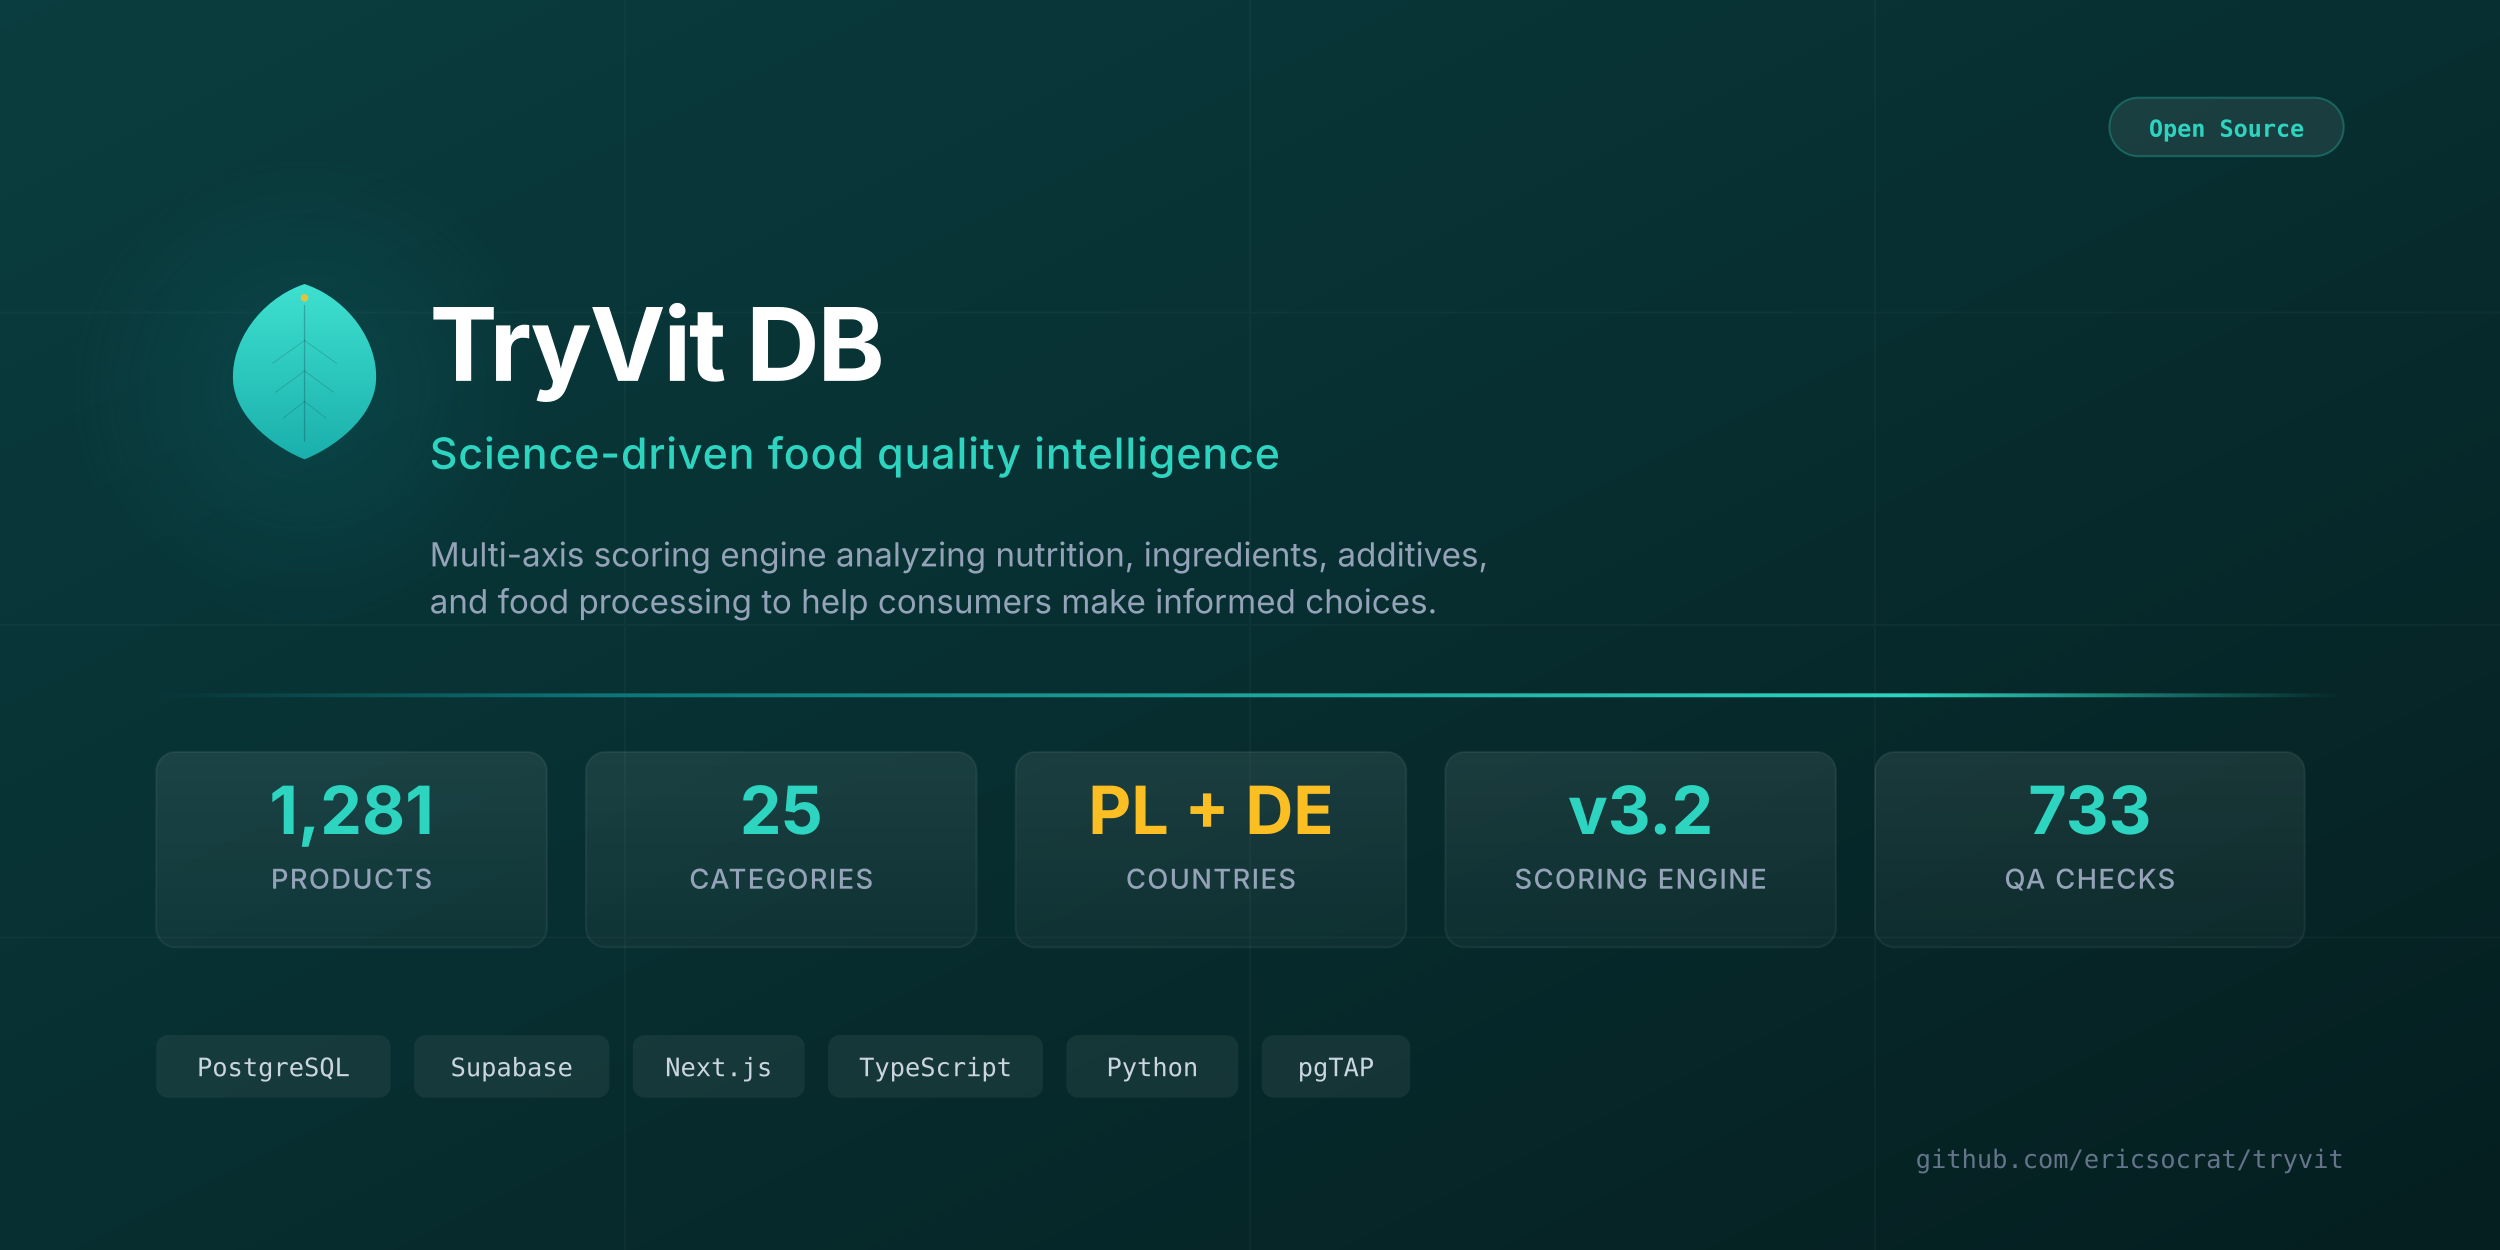
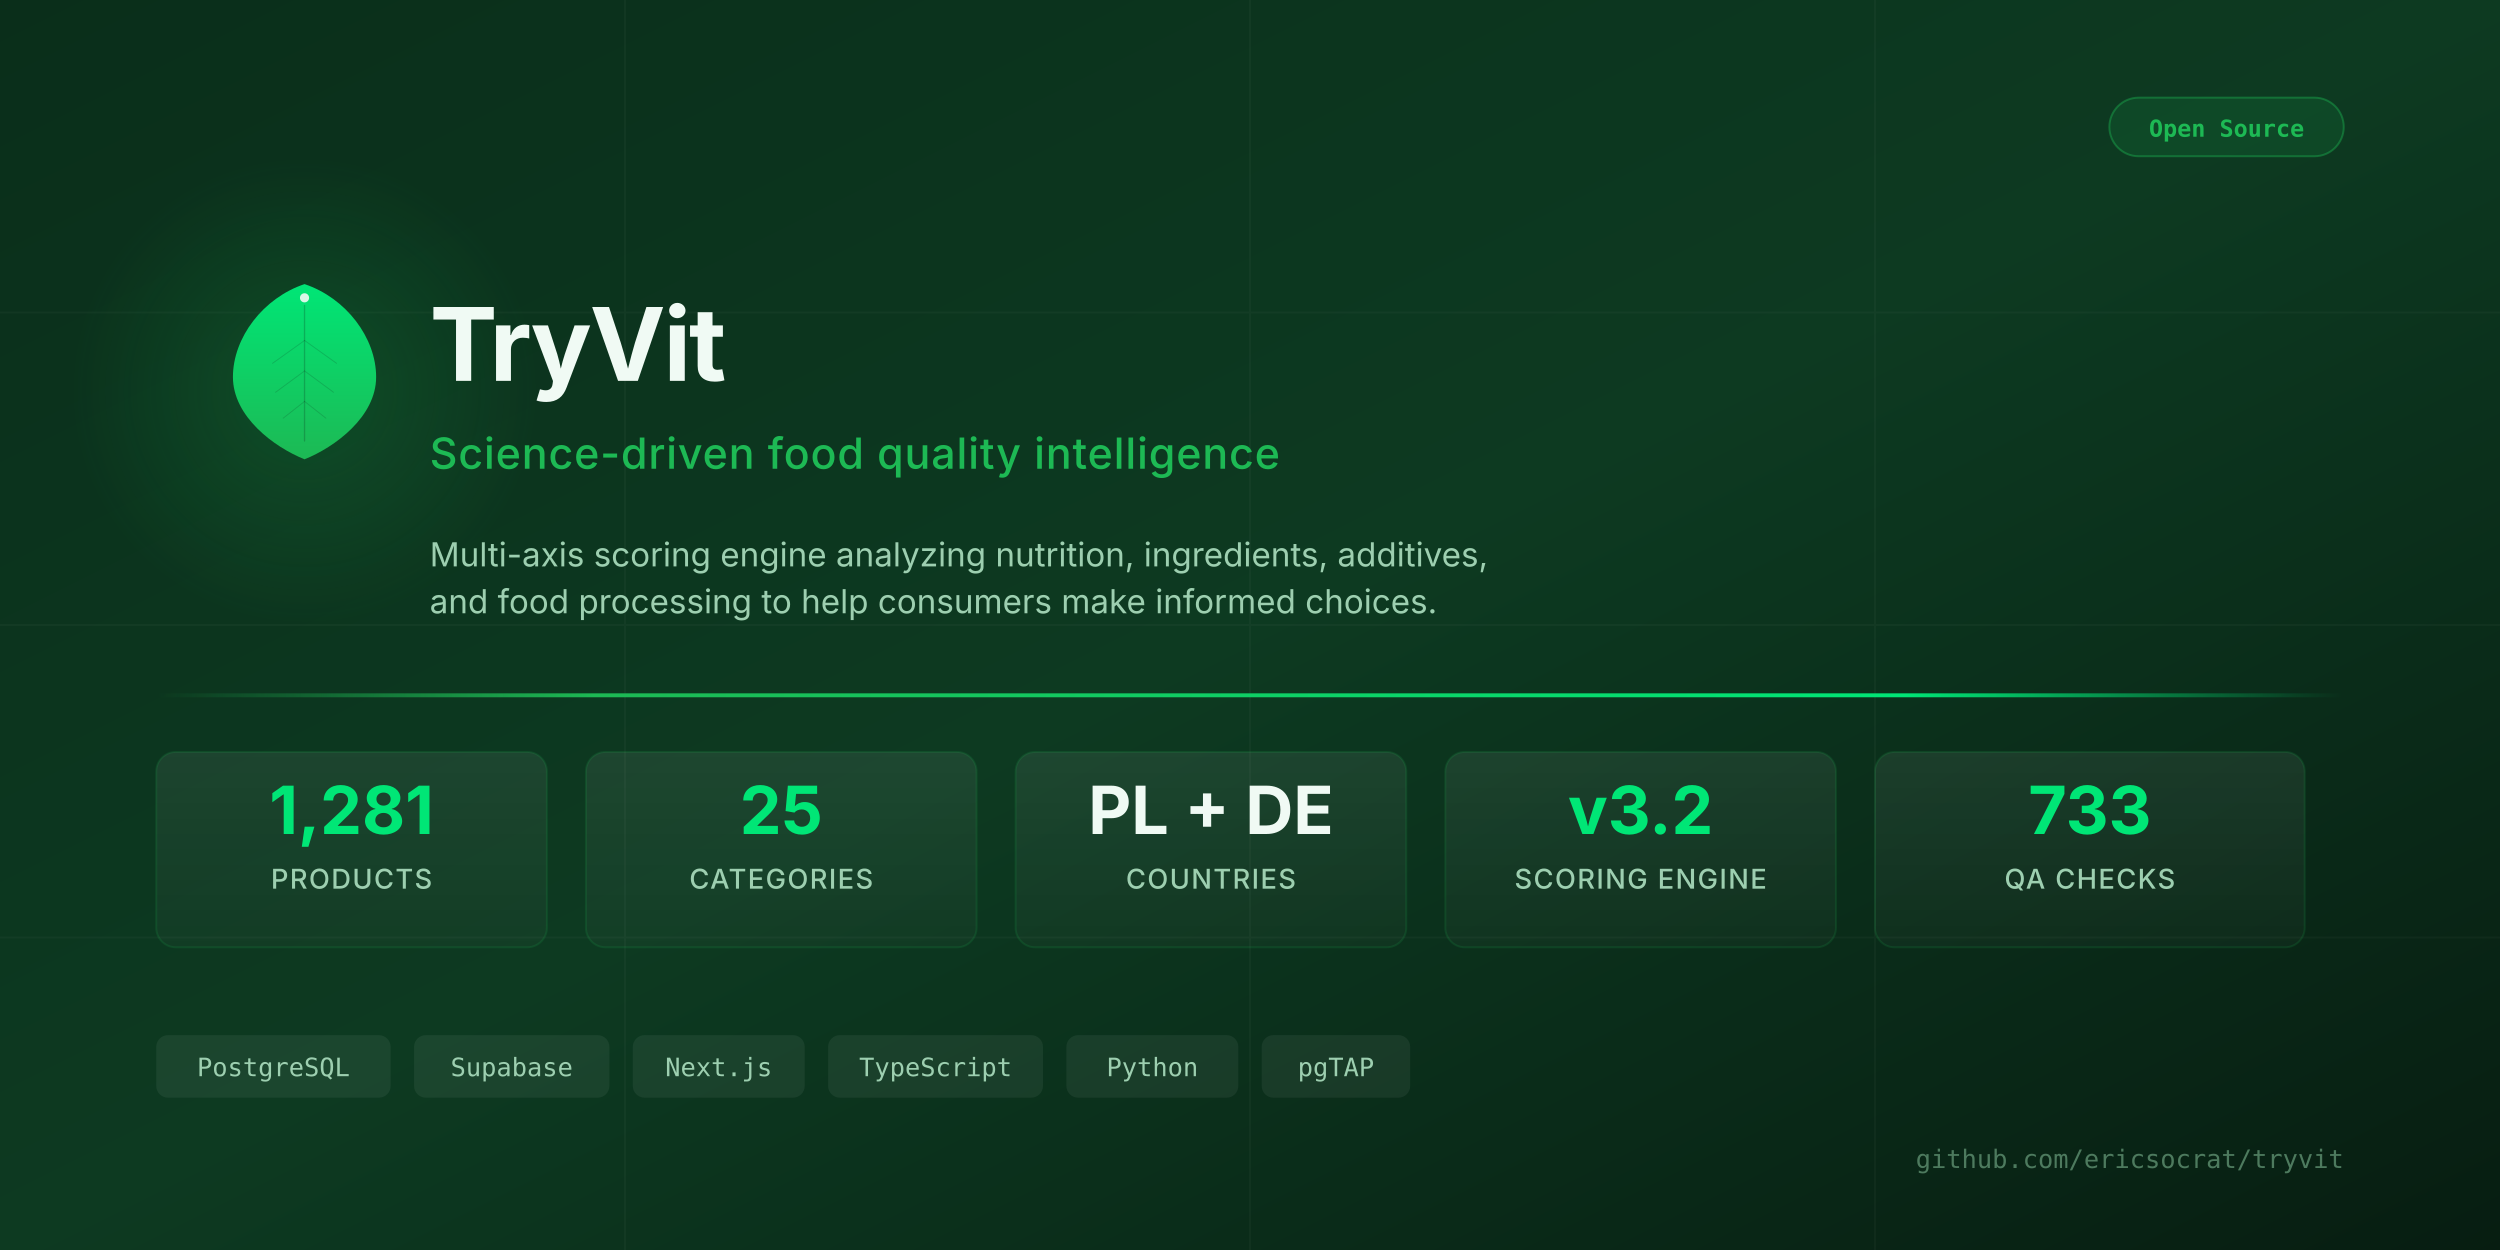
<svg xmlns="http://www.w3.org/2000/svg" viewBox="0 0 1280 640" width="1280" height="640">
  <defs>
    <linearGradient id="bg" x1="0" y1="0" x2="1" y2="1">
-       <stop offset="0%" stop-color="#0a3d3f" />
-       <stop offset="50%" stop-color="#072e30" />
-       <stop offset="100%" stop-color="#051e1f" />
+       <stop offset="0%" stop-color="#0A2E1A" />
+       <stop offset="50%" stop-color="#0D3A21" />
+       <stop offset="100%" stop-color="#071D11" />
    </linearGradient>
    <linearGradient id="accent-line" x1="0" y1="0" x2="1" y2="0">
-       <stop offset="0%" stop-color="#0d7377" stop-opacity="0" />
-       <stop offset="20%" stop-color="#0d7377" />
-       <stop offset="80%" stop-color="#2dd4bf" />
-       <stop offset="100%" stop-color="#2dd4bf" stop-opacity="0" />
+       <stop offset="0%" stop-color="#1DB954" stop-opacity="0" />
+       <stop offset="20%" stop-color="#1DB954" />
+       <stop offset="80%" stop-color="#00E676" />
+       <stop offset="100%" stop-color="#00E676" stop-opacity="0" />
    </linearGradient>
    <linearGradient id="logo-fill" x1="0" y1="0" x2="0" y2="1">
-       <stop offset="0%" stop-color="#3ee0d0" />
-       <stop offset="100%" stop-color="#1aafab" />
+       <stop offset="0%" stop-color="#00E676" />
+       <stop offset="100%" stop-color="#1DB954" />
    </linearGradient>
    <radialGradient id="glow" cx="0.5" cy="0.5" r="0.5">
-       <stop offset="0%" stop-color="#0d7377" stop-opacity="0.25" />
-       <stop offset="100%" stop-color="#0d7377" stop-opacity="0" />
+       <stop offset="0%" stop-color="#1DB954" stop-opacity="0.20" />
+       <stop offset="100%" stop-color="#1DB954" stop-opacity="0" />
    </radialGradient>
    <linearGradient id="card-bg" x1="0" y1="0" x2="0" y2="1">
-       <stop offset="0%" stop-color="#ffffff" stop-opacity="0.08" />
-       <stop offset="100%" stop-color="#ffffff" stop-opacity="0.03" />
+       <stop offset="0%" stop-color="#ffffff" stop-opacity="0.07" />
+       <stop offset="100%" stop-color="#ffffff" stop-opacity="0.02" />
    </linearGradient>
  </defs>
  <rect width="1280" height="640" fill="url(#bg)" />
  <g opacity="0.03">
    <line x1="0" y1="160" x2="1280" y2="160" stroke="#ffffff" stroke-width="1" />
    <line x1="0" y1="320" x2="1280" y2="320" stroke="#ffffff" stroke-width="1" />
    <line x1="0" y1="480" x2="1280" y2="480" stroke="#ffffff" stroke-width="1" />
    <line x1="320" y1="0" x2="320" y2="640" stroke="#ffffff" stroke-width="1" />
    <line x1="640" y1="0" x2="640" y2="640" stroke="#ffffff" stroke-width="1" />
    <line x1="960" y1="0" x2="960" y2="640" stroke="#ffffff" stroke-width="1" />
  </g>
  <rect x="80" y="355" width="1120" height="2" fill="url(#accent-line)" rx="1" />
  <circle cx="156" cy="200" r="120" fill="url(#glow)" />
  <g transform="translate(106, 140) scale(0.195)">
    <path d="M 256 28 C 364 64, 444 168, 444 272 C 444 376, 336 456, 256 488 C 176 456, 68 376, 68 272 C 68 168, 148 64, 256 28 Z" fill="url(#logo-fill)" />
-     <path d="M 256 28 C 364 64, 444 168, 444 272 C 444 376, 336 456, 256 488 C 176 456, 68 376, 68 272 C 68 168, 148 64, 256 28 Z" fill="url(#logo-fill)" opacity="0.3" />
-     <line x1="256" y1="84" x2="256" y2="440" stroke="#0f172a" stroke-width="3.5" opacity="0.25" stroke-linecap="round" />
-     <line x1="256" y1="176" x2="172" y2="236" stroke="#0f172a" stroke-width="2.5" opacity="0.18" stroke-linecap="round" />
-     <line x1="256" y1="176" x2="340" y2="236" stroke="#0f172a" stroke-width="2.5" opacity="0.18" stroke-linecap="round" />
-     <line x1="256" y1="256" x2="180" y2="312" stroke="#0f172a" stroke-width="2.5" opacity="0.18" stroke-linecap="round" />
-     <line x1="256" y1="256" x2="332" y2="312" stroke="#0f172a" stroke-width="2.5" opacity="0.18" stroke-linecap="round" />
-     <line x1="256" y1="336" x2="200" y2="380" stroke="#0f172a" stroke-width="2.5" opacity="0.18" stroke-linecap="round" />
-     <line x1="256" y1="336" x2="312" y2="380" stroke="#0f172a" stroke-width="2.5" opacity="0.18" stroke-linecap="round" />
-     <circle cx="256" cy="64" r="10" fill="#fbbf24" opacity="0.85" />
+     <line x1="256" y1="84" x2="256" y2="440" stroke="#0A2E1A" stroke-width="3.5" opacity="0.25" stroke-linecap="round" />
+     <line x1="256" y1="176" x2="172" y2="236" stroke="#0A2E1A" stroke-width="2.5" opacity="0.18" stroke-linecap="round" />
+     <line x1="256" y1="176" x2="340" y2="236" stroke="#0A2E1A" stroke-width="2.5" opacity="0.18" stroke-linecap="round" />
+     <line x1="256" y1="256" x2="180" y2="312" stroke="#0A2E1A" stroke-width="2.5" opacity="0.18" stroke-linecap="round" />
+     <line x1="256" y1="256" x2="332" y2="312" stroke="#0A2E1A" stroke-width="2.5" opacity="0.18" stroke-linecap="round" />
+     <line x1="256" y1="336" x2="200" y2="380" stroke="#0A2E1A" stroke-width="2.5" opacity="0.18" stroke-linecap="round" />
+     <line x1="256" y1="336" x2="312" y2="380" stroke="#0A2E1A" stroke-width="2.5" opacity="0.18" stroke-linecap="round" />
+     <circle cx="256" cy="64" r="12" fill="#F0FAF4" opacity="0.90" />
  </g>
-   <text x="220" y="195" fill="#ffffff" font-family="system-ui, -apple-system, 'Segoe UI', sans-serif" font-size="52" font-weight="700" letter-spacing="-0.02em">TryVit DB</text>
-   <text x="220" y="240" fill="#2dd4bf" font-family="system-ui, -apple-system, 'Segoe UI', sans-serif" font-size="22" font-weight="500" letter-spacing="0.02em">Science-driven food quality intelligence</text>
-   <text x="220" y="290" fill="#94a3b8" font-family="system-ui, -apple-system, 'Segoe UI', sans-serif" font-size="17" font-weight="400">
+   <text x="220" y="195" fill="#F0FAF4" font-family="system-ui, -apple-system, 'Segoe UI', sans-serif" font-size="52" font-weight="700" letter-spacing="-0.02em">TryVit</text>
+   <text x="220" y="240" fill="#1DB954" font-family="system-ui, -apple-system, 'Segoe UI', sans-serif" font-size="22" font-weight="500" letter-spacing="0.02em">Science-driven food quality intelligence</text>
+   <text x="220" y="290" fill="#9DCFB0" font-family="system-ui, -apple-system, 'Segoe UI', sans-serif" font-size="17" font-weight="400">
    <tspan>Multi-axis scoring engine analyzing nutrition, ingredients, additives,</tspan>
    <tspan x="220" dy="24">and food processing to help consumers make informed choices.</tspan>
  </text>
  <g transform="translate(80, 385)">
-     <rect width="200" height="100" rx="10" fill="url(#card-bg)" stroke="#ffffff" stroke-opacity="0.06" stroke-width="1" />
-     <text x="100" y="42" text-anchor="middle" fill="#2dd4bf" font-family="system-ui, -apple-system, 'Segoe UI', sans-serif" font-size="34" font-weight="700">1,281</text>
-     <text x="100" y="70" text-anchor="middle" fill="#94a3b8" font-family="system-ui, -apple-system, 'Segoe UI', sans-serif" font-size="14" font-weight="500" letter-spacing="0.05em">PRODUCTS</text>
+     <rect width="200" height="100" rx="10" fill="url(#card-bg)" stroke="#1DB954" stroke-opacity="0.15" stroke-width="1" />
+     <text x="100" y="42" text-anchor="middle" fill="#00E676" font-family="system-ui, -apple-system, 'Segoe UI', sans-serif" font-size="34" font-weight="700">1,281</text>
+     <text x="100" y="70" text-anchor="middle" fill="#9DCFB0" font-family="system-ui, -apple-system, 'Segoe UI', sans-serif" font-size="14" font-weight="500" letter-spacing="0.05em">PRODUCTS</text>
  </g>
  <g transform="translate(300, 385)">
-     <rect width="200" height="100" rx="10" fill="url(#card-bg)" stroke="#ffffff" stroke-opacity="0.06" stroke-width="1" />
-     <text x="100" y="42" text-anchor="middle" fill="#2dd4bf" font-family="system-ui, -apple-system, 'Segoe UI', sans-serif" font-size="34" font-weight="700">25</text>
-     <text x="100" y="70" text-anchor="middle" fill="#94a3b8" font-family="system-ui, -apple-system, 'Segoe UI', sans-serif" font-size="14" font-weight="500" letter-spacing="0.05em">CATEGORIES</text>
+     <rect width="200" height="100" rx="10" fill="url(#card-bg)" stroke="#1DB954" stroke-opacity="0.15" stroke-width="1" />
+     <text x="100" y="42" text-anchor="middle" fill="#00E676" font-family="system-ui, -apple-system, 'Segoe UI', sans-serif" font-size="34" font-weight="700">25</text>
+     <text x="100" y="70" text-anchor="middle" fill="#9DCFB0" font-family="system-ui, -apple-system, 'Segoe UI', sans-serif" font-size="14" font-weight="500" letter-spacing="0.05em">CATEGORIES</text>
  </g>
  <g transform="translate(520, 385)">
-     <rect width="200" height="100" rx="10" fill="url(#card-bg)" stroke="#ffffff" stroke-opacity="0.06" stroke-width="1" />
-     <text x="100" y="42" text-anchor="middle" fill="#fbbf24" font-family="system-ui, -apple-system, 'Segoe UI', sans-serif" font-size="34" font-weight="700">PL + DE</text>
-     <text x="100" y="70" text-anchor="middle" fill="#94a3b8" font-family="system-ui, -apple-system, 'Segoe UI', sans-serif" font-size="14" font-weight="500" letter-spacing="0.05em">COUNTRIES</text>
+     <rect width="200" height="100" rx="10" fill="url(#card-bg)" stroke="#1DB954" stroke-opacity="0.15" stroke-width="1" />
+     <text x="100" y="42" text-anchor="middle" fill="#F0FAF4" font-family="system-ui, -apple-system, 'Segoe UI', sans-serif" font-size="34" font-weight="700">PL + DE</text>
+     <text x="100" y="70" text-anchor="middle" fill="#9DCFB0" font-family="system-ui, -apple-system, 'Segoe UI', sans-serif" font-size="14" font-weight="500" letter-spacing="0.05em">COUNTRIES</text>
  </g>
  <g transform="translate(740, 385)">
-     <rect width="200" height="100" rx="10" fill="url(#card-bg)" stroke="#ffffff" stroke-opacity="0.06" stroke-width="1" />
-     <text x="100" y="42" text-anchor="middle" fill="#2dd4bf" font-family="system-ui, -apple-system, 'Segoe UI', sans-serif" font-size="34" font-weight="700">v3.2</text>
-     <text x="100" y="70" text-anchor="middle" fill="#94a3b8" font-family="system-ui, -apple-system, 'Segoe UI', sans-serif" font-size="14" font-weight="500" letter-spacing="0.05em">SCORING ENGINE</text>
+     <rect width="200" height="100" rx="10" fill="url(#card-bg)" stroke="#1DB954" stroke-opacity="0.15" stroke-width="1" />
+     <text x="100" y="42" text-anchor="middle" fill="#00E676" font-family="system-ui, -apple-system, 'Segoe UI', sans-serif" font-size="34" font-weight="700">v3.2</text>
+     <text x="100" y="70" text-anchor="middle" fill="#9DCFB0" font-family="system-ui, -apple-system, 'Segoe UI', sans-serif" font-size="14" font-weight="500" letter-spacing="0.05em">SCORING ENGINE</text>
  </g>
  <g transform="translate(960, 385)">
-     <rect width="220" height="100" rx="10" fill="url(#card-bg)" stroke="#ffffff" stroke-opacity="0.06" stroke-width="1" />
-     <text x="110" y="42" text-anchor="middle" fill="#2dd4bf" font-family="system-ui, -apple-system, 'Segoe UI', sans-serif" font-size="34" font-weight="700">733</text>
-     <text x="110" y="70" text-anchor="middle" fill="#94a3b8" font-family="system-ui, -apple-system, 'Segoe UI', sans-serif" font-size="14" font-weight="500" letter-spacing="0.05em">QA CHECKS</text>
+     <rect width="220" height="100" rx="10" fill="url(#card-bg)" stroke="#1DB954" stroke-opacity="0.15" stroke-width="1" />
+     <text x="110" y="42" text-anchor="middle" fill="#00E676" font-family="system-ui, -apple-system, 'Segoe UI', sans-serif" font-size="34" font-weight="700">733</text>
+     <text x="110" y="70" text-anchor="middle" fill="#9DCFB0" font-family="system-ui, -apple-system, 'Segoe UI', sans-serif" font-size="14" font-weight="500" letter-spacing="0.05em">QA CHECKS</text>
  </g>
  <g transform="translate(80, 530)">
    <rect x="0" y="0" width="120" height="32" rx="6" fill="#ffffff" fill-opacity="0.06" />
-     <text x="60" y="21" text-anchor="middle" fill="#cbd5e1" font-family="ui-monospace, 'SF Mono', 'Cascadia Code', monospace" font-size="13" font-weight="500">PostgreSQL</text>
+     <text x="60" y="21" text-anchor="middle" fill="#9DCFB0" font-family="ui-monospace, 'SF Mono', 'Cascadia Code', monospace" font-size="13" font-weight="500">PostgreSQL</text>
    <rect x="132" y="0" width="100" height="32" rx="6" fill="#ffffff" fill-opacity="0.06" />
-     <text x="182" y="21" text-anchor="middle" fill="#cbd5e1" font-family="ui-monospace, 'SF Mono', 'Cascadia Code', monospace" font-size="13" font-weight="500">Supabase</text>
+     <text x="182" y="21" text-anchor="middle" fill="#9DCFB0" font-family="ui-monospace, 'SF Mono', 'Cascadia Code', monospace" font-size="13" font-weight="500">Supabase</text>
    <rect x="244" y="0" width="88" height="32" rx="6" fill="#ffffff" fill-opacity="0.06" />
-     <text x="288" y="21" text-anchor="middle" fill="#cbd5e1" font-family="ui-monospace, 'SF Mono', 'Cascadia Code', monospace" font-size="13" font-weight="500">Next.js</text>
+     <text x="288" y="21" text-anchor="middle" fill="#9DCFB0" font-family="ui-monospace, 'SF Mono', 'Cascadia Code', monospace" font-size="13" font-weight="500">Next.js</text>
    <rect x="344" y="0" width="110" height="32" rx="6" fill="#ffffff" fill-opacity="0.06" />
-     <text x="399" y="21" text-anchor="middle" fill="#cbd5e1" font-family="ui-monospace, 'SF Mono', 'Cascadia Code', monospace" font-size="13" font-weight="500">TypeScript</text>
+     <text x="399" y="21" text-anchor="middle" fill="#9DCFB0" font-family="ui-monospace, 'SF Mono', 'Cascadia Code', monospace" font-size="13" font-weight="500">TypeScript</text>
    <rect x="466" y="0" width="88" height="32" rx="6" fill="#ffffff" fill-opacity="0.06" />
-     <text x="510" y="21" text-anchor="middle" fill="#cbd5e1" font-family="ui-monospace, 'SF Mono', 'Cascadia Code', monospace" font-size="13" font-weight="500">Python</text>
+     <text x="510" y="21" text-anchor="middle" fill="#9DCFB0" font-family="ui-monospace, 'SF Mono', 'Cascadia Code', monospace" font-size="13" font-weight="500">Python</text>
    <rect x="566" y="0" width="76" height="32" rx="6" fill="#ffffff" fill-opacity="0.06" />
-     <text x="604" y="21" text-anchor="middle" fill="#cbd5e1" font-family="ui-monospace, 'SF Mono', 'Cascadia Code', monospace" font-size="13" font-weight="500">pgTAP</text>
+     <text x="604" y="21" text-anchor="middle" fill="#9DCFB0" font-family="ui-monospace, 'SF Mono', 'Cascadia Code', monospace" font-size="13" font-weight="500">pgTAP</text>
  </g>
-   <text x="1200" y="598" text-anchor="end" fill="#64748b" font-family="ui-monospace, 'SF Mono', 'Cascadia Code', monospace" font-size="13" font-weight="400">github.com/ericsocrat/tryvit</text>
+   <text x="1200" y="598" text-anchor="end" fill="#4D7A5E" font-family="ui-monospace, 'SF Mono', 'Cascadia Code', monospace" font-size="13" font-weight="400">github.com/ericsocrat/tryvit</text>
  <g transform="translate(1080, 50)">
-     <rect width="120" height="30" rx="15" fill="#ffffff" fill-opacity="0.08" stroke="#2dd4bf" stroke-opacity="0.3" stroke-width="1" />
-     <text x="60" y="20" text-anchor="middle" fill="#2dd4bf" font-family="ui-monospace, 'SF Mono', 'Cascadia Code', monospace" font-size="12" font-weight="600">Open Source</text>
+     <rect width="120" height="30" rx="15" fill="#1DB954" fill-opacity="0.12" stroke="#1DB954" stroke-opacity="0.40" stroke-width="1" />
+     <text x="60" y="20" text-anchor="middle" fill="#1DB954" font-family="ui-monospace, 'SF Mono', 'Cascadia Code', monospace" font-size="12" font-weight="600">Open Source</text>
  </g>
</svg>
